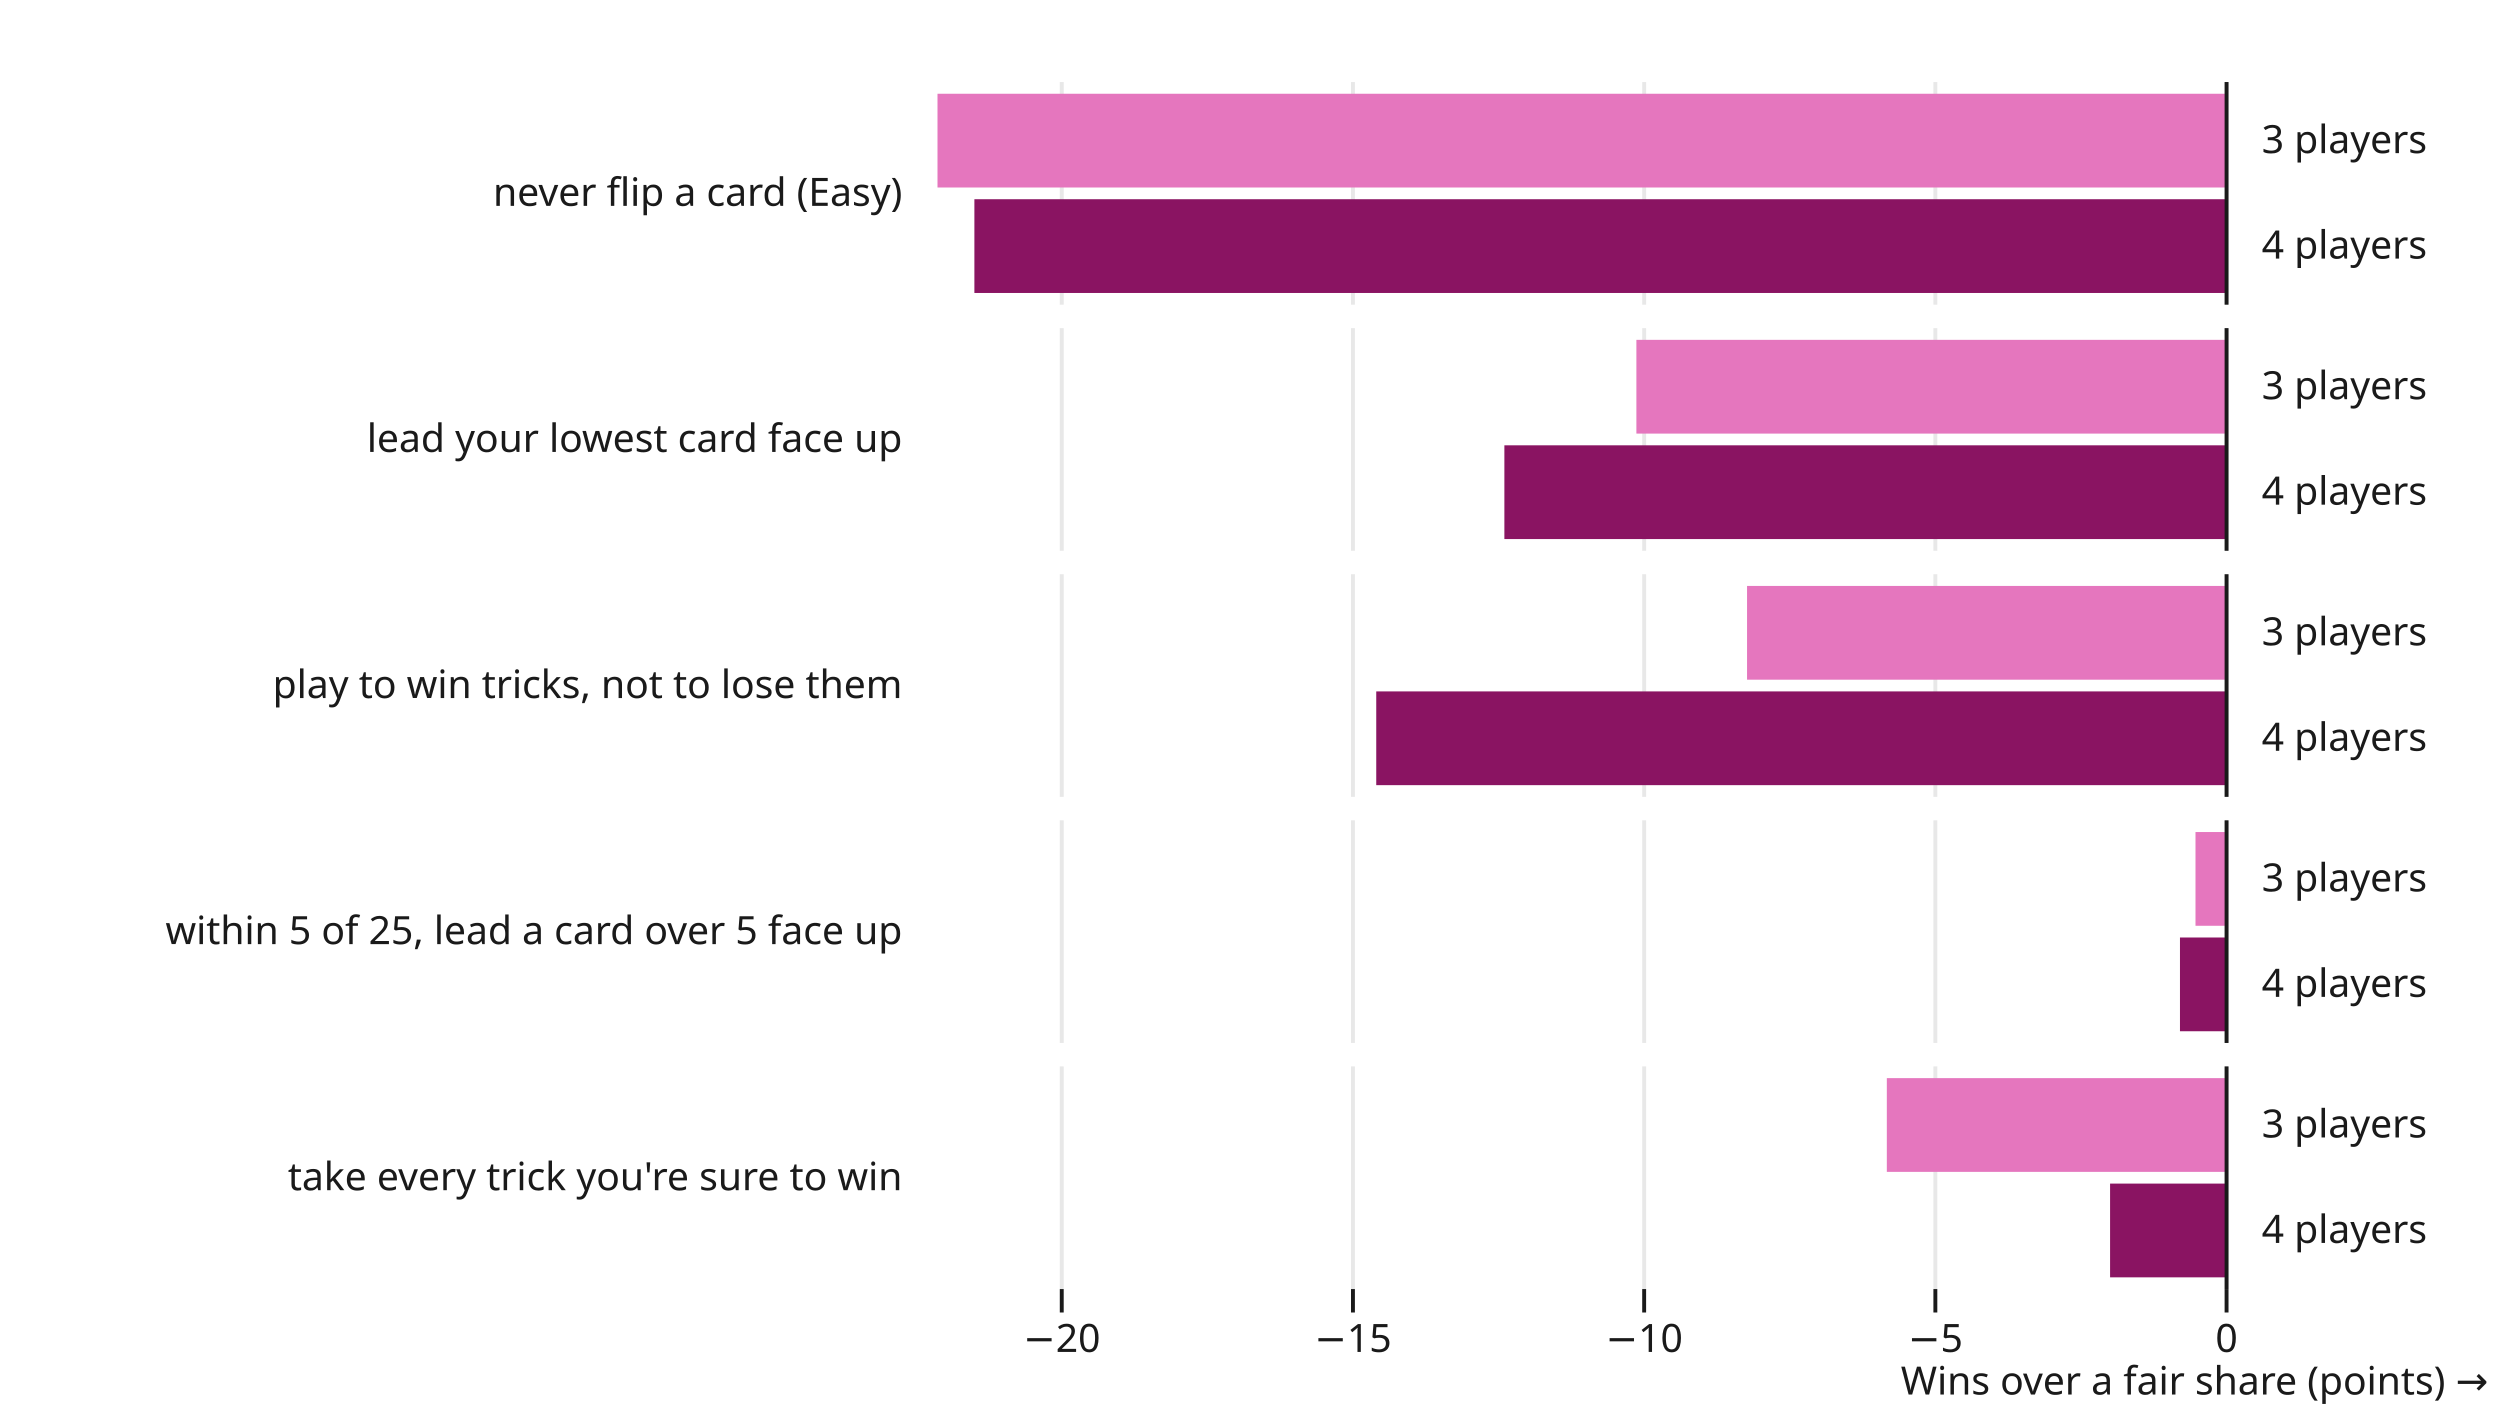
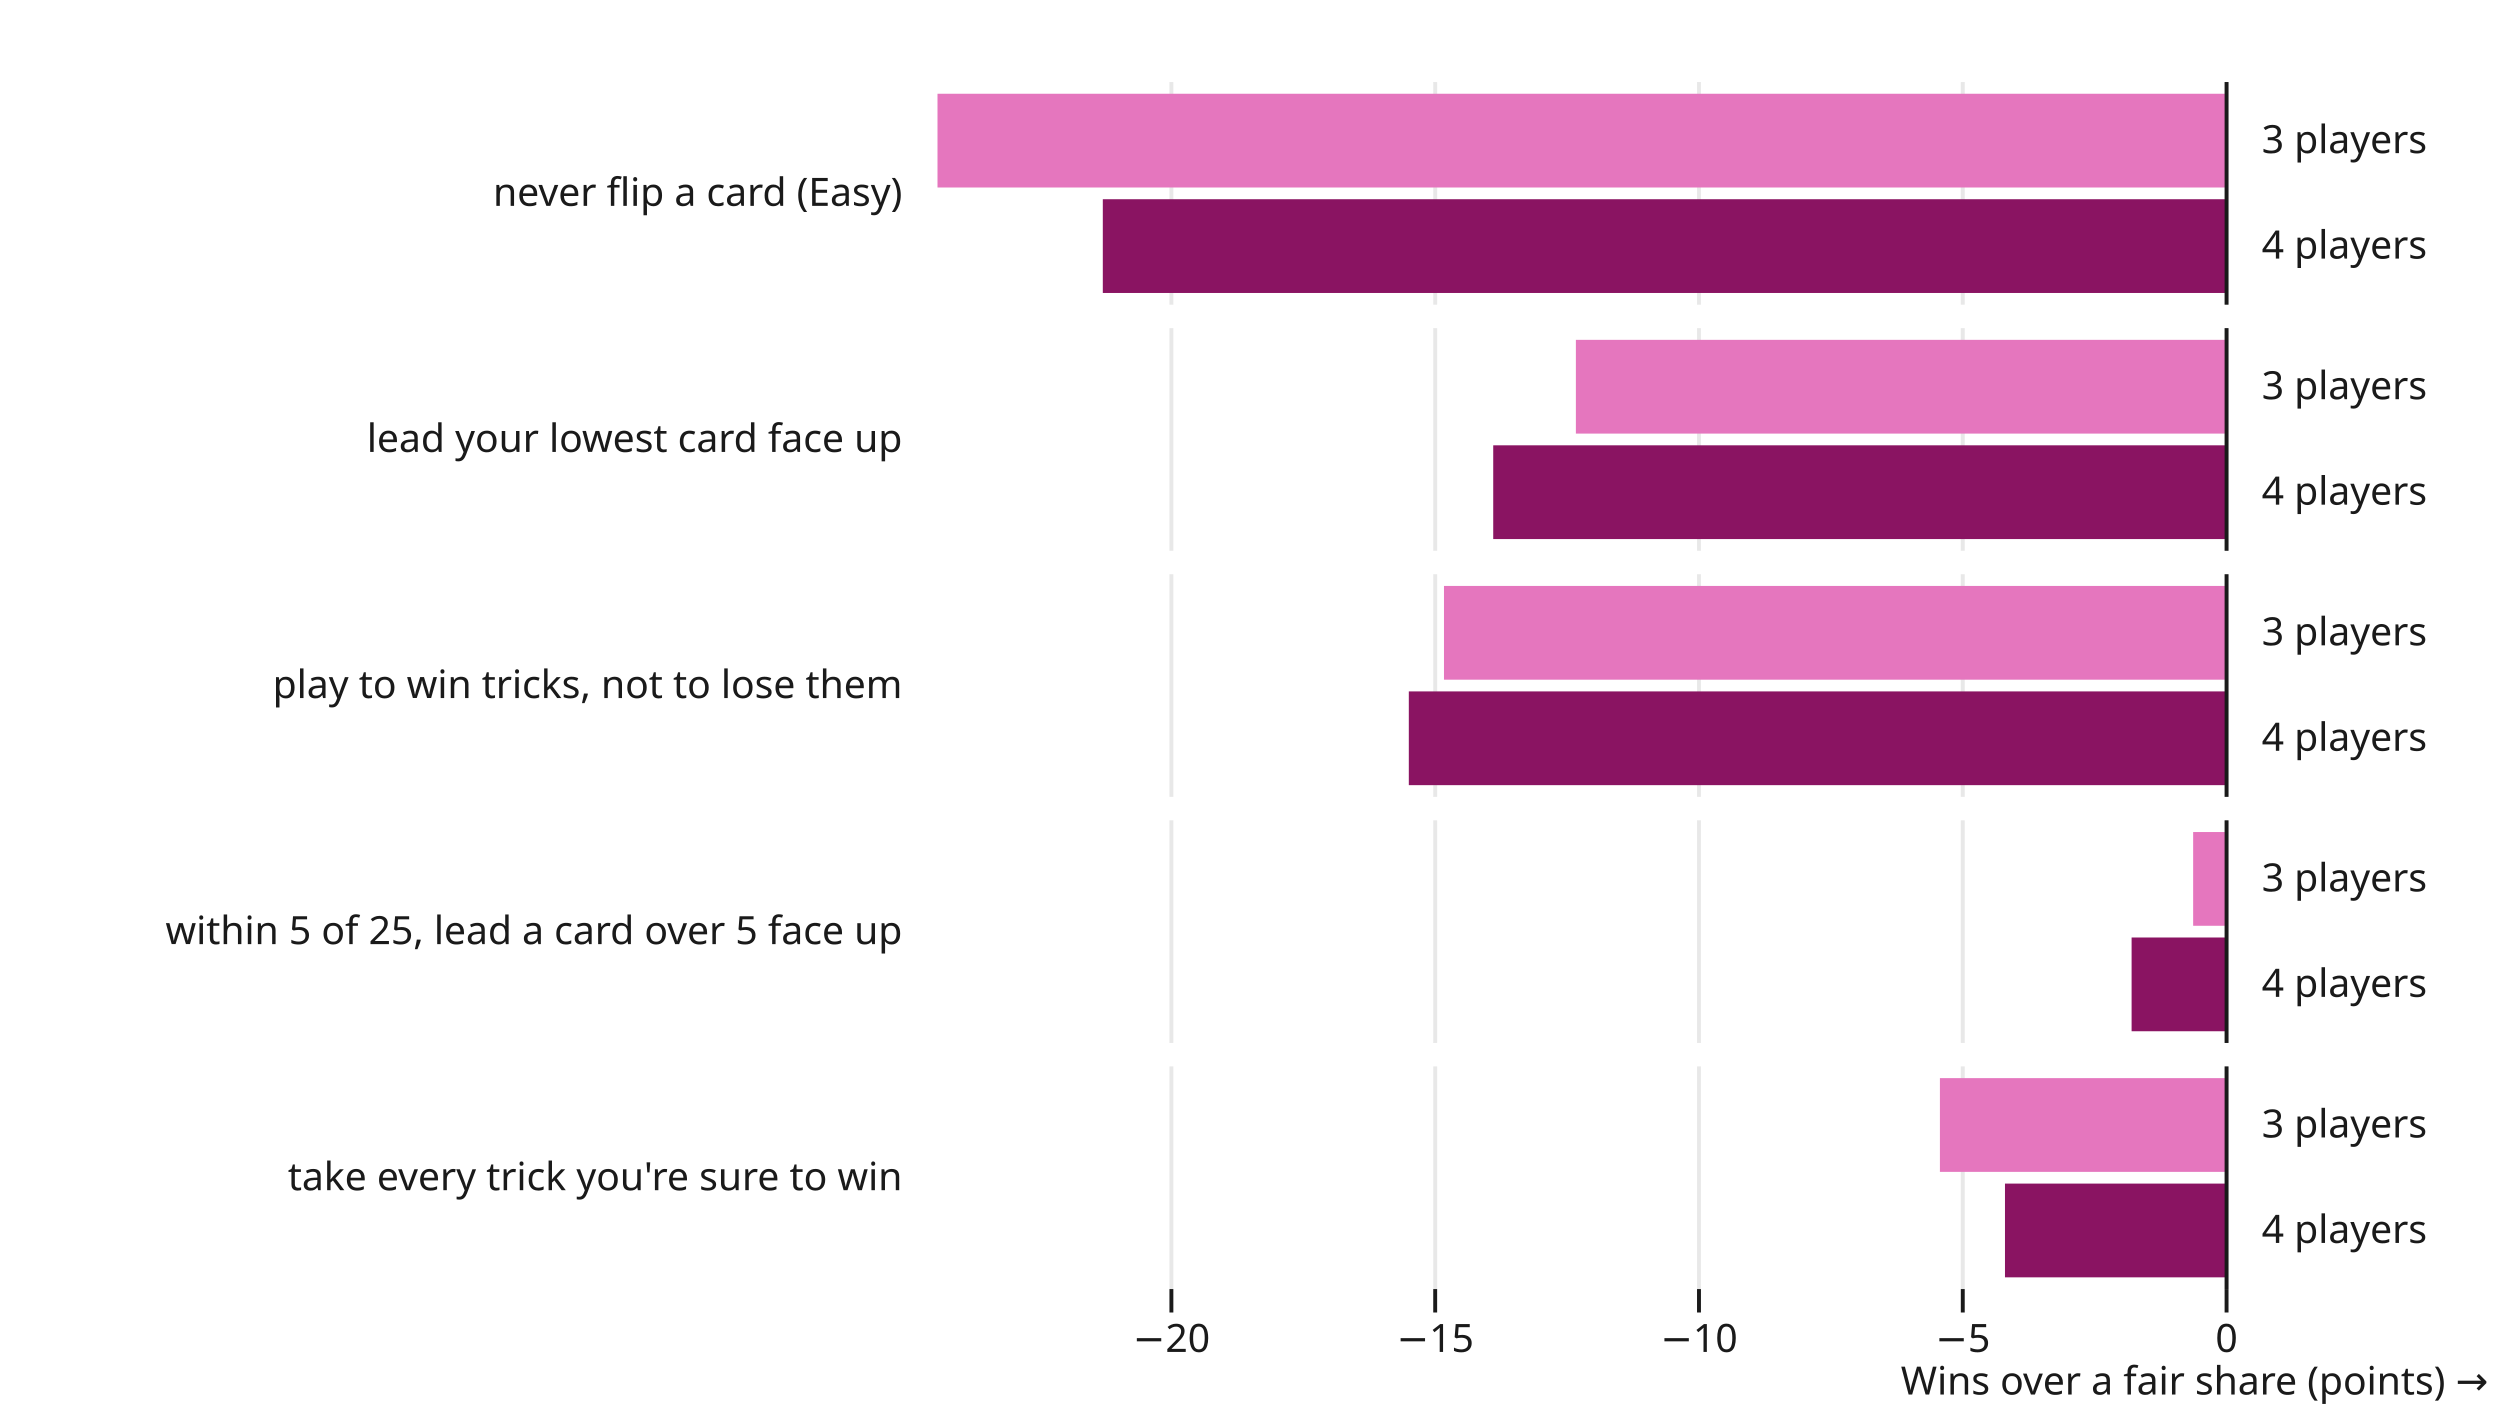
<svg xmlns="http://www.w3.org/2000/svg" class="plot-d6a7b5" fill="currentColor" font-family="system-ui, sans-serif" font-size="10" text-anchor="middle" width="640" height="360" viewBox="0 0 640 360" style="background: rgb(255, 255, 255); color: rgb(26, 26, 26);">
  <style>@media (prefers-color-scheme: dark) { :root { filter: invert(1) hue-rotate(180deg); background: none !important } }</style>
  <style>:where(.plot-d6a7b5) {
  --plot-background: white;
  display: block;
  height: auto;
  height: intrinsic;
  max-width: 100%;
}
:where(.plot-d6a7b5 text),
:where(.plot-d6a7b5 tspan) {
  white-space: pre;
}</style>
  <g aria-label="fy-axis tick label" transform="translate(-9,0)">
    <g text-anchor="end" transform="translate(0,1)">
      <text y="0.32em" transform="translate(240,48.5)">never flip a card (Easy)</text>
    </g>
    <g text-anchor="end" transform="translate(0,64)">
      <text y="0.32em" transform="translate(240,48.5)">lead your lowest card face up</text>
    </g>
    <g text-anchor="end" transform="translate(0,127)">
      <text y="0.32em" transform="translate(240,48.5)">play to win tricks, not to lose them</text>
    </g>
    <g text-anchor="end" transform="translate(0,190)">
      <text y="0.32em" transform="translate(240,48.5)">within 5 of 25, lead a card over 5 face up</text>
    </g>
    <g text-anchor="end" transform="translate(0,253)">
      <text y="0.32em" transform="translate(240,48.5)">take every trick you're sure to win</text>
    </g>
  </g>
  <g aria-label="y-axis tick label" transform="translate(9,12)">
    <g text-anchor="start" transform="translate(0,1)">
      <text y="0.32em" transform="translate(570,23)">3 players</text>
      <text y="0.32em" transform="translate(570,50)">4 players</text>
    </g>
    <g text-anchor="start" transform="translate(0,64)">
      <text y="0.32em" transform="translate(570,23)">3 players</text>
      <text y="0.32em" transform="translate(570,50)">4 players</text>
    </g>
    <g text-anchor="start" transform="translate(0,127)">
      <text y="0.32em" transform="translate(570,23)">3 players</text>
      <text y="0.32em" transform="translate(570,50)">4 players</text>
    </g>
    <g text-anchor="start" transform="translate(0,190)">
      <text y="0.32em" transform="translate(570,23)">3 players</text>
      <text y="0.32em" transform="translate(570,50)">4 players</text>
    </g>
    <g text-anchor="start" transform="translate(0,253)">
      <text y="0.32em" transform="translate(570,23)">3 players</text>
      <text y="0.32em" transform="translate(570,50)">4 players</text>
    </g>
  </g>
  <g aria-label="x-grid" aria-hidden="true">
    <g stroke="currentColor" stroke-opacity="0.1" transform="translate(0,1)">
-       <line x1="271.807" x2="271.807" y1="20" y2="77" />
-       <line x1="346.355" x2="346.355" y1="20" y2="77" />
-       <line x1="420.904" x2="420.904" y1="20" y2="77" />
-       <line x1="495.452" x2="495.452" y1="20" y2="77" />
+       <line x1="299.877" x2="299.877" y1="20" y2="77" />
+       <line x1="367.408" x2="367.408" y1="20" y2="77" />
+       <line x1="434.939" x2="434.939" y1="20" y2="77" />
+       <line x1="502.469" x2="502.469" y1="20" y2="77" />
      <line x1="570" x2="570" y1="20" y2="77" />
    </g>
    <g stroke="currentColor" stroke-opacity="0.1" transform="translate(0,64)">
-       <line x1="271.807" x2="271.807" y1="20" y2="77" />
-       <line x1="346.355" x2="346.355" y1="20" y2="77" />
-       <line x1="420.904" x2="420.904" y1="20" y2="77" />
-       <line x1="495.452" x2="495.452" y1="20" y2="77" />
+       <line x1="299.877" x2="299.877" y1="20" y2="77" />
+       <line x1="367.408" x2="367.408" y1="20" y2="77" />
+       <line x1="434.939" x2="434.939" y1="20" y2="77" />
+       <line x1="502.469" x2="502.469" y1="20" y2="77" />
      <line x1="570" x2="570" y1="20" y2="77" />
    </g>
    <g stroke="currentColor" stroke-opacity="0.1" transform="translate(0,127)">
-       <line x1="271.807" x2="271.807" y1="20" y2="77" />
-       <line x1="346.355" x2="346.355" y1="20" y2="77" />
-       <line x1="420.904" x2="420.904" y1="20" y2="77" />
-       <line x1="495.452" x2="495.452" y1="20" y2="77" />
+       <line x1="299.877" x2="299.877" y1="20" y2="77" />
+       <line x1="367.408" x2="367.408" y1="20" y2="77" />
+       <line x1="434.939" x2="434.939" y1="20" y2="77" />
+       <line x1="502.469" x2="502.469" y1="20" y2="77" />
      <line x1="570" x2="570" y1="20" y2="77" />
    </g>
    <g stroke="currentColor" stroke-opacity="0.1" transform="translate(0,190)">
-       <line x1="271.807" x2="271.807" y1="20" y2="77" />
-       <line x1="346.355" x2="346.355" y1="20" y2="77" />
-       <line x1="420.904" x2="420.904" y1="20" y2="77" />
-       <line x1="495.452" x2="495.452" y1="20" y2="77" />
+       <line x1="299.877" x2="299.877" y1="20" y2="77" />
+       <line x1="367.408" x2="367.408" y1="20" y2="77" />
+       <line x1="434.939" x2="434.939" y1="20" y2="77" />
+       <line x1="502.469" x2="502.469" y1="20" y2="77" />
      <line x1="570" x2="570" y1="20" y2="77" />
    </g>
    <g stroke="currentColor" stroke-opacity="0.1" transform="translate(0,253)">
-       <line x1="271.807" x2="271.807" y1="20" y2="77" />
-       <line x1="346.355" x2="346.355" y1="20" y2="77" />
-       <line x1="420.904" x2="420.904" y1="20" y2="77" />
-       <line x1="495.452" x2="495.452" y1="20" y2="77" />
+       <line x1="299.877" x2="299.877" y1="20" y2="77" />
+       <line x1="367.408" x2="367.408" y1="20" y2="77" />
+       <line x1="434.939" x2="434.939" y1="20" y2="77" />
+       <line x1="502.469" x2="502.469" y1="20" y2="77" />
      <line x1="570" x2="570" y1="20" y2="77" />
    </g>
  </g>
  <g aria-label="x-axis tick" aria-hidden="true">
    <g fill="none" stroke="currentColor" transform="translate(0,253)">
-       <path transform="translate(271.8072,77)" d="M0,0L0,6" />
-       <path transform="translate(346.3554,77)" d="M0,0L0,6" />
-       <path transform="translate(420.9036,77)" d="M0,0L0,6" />
-       <path transform="translate(495.4518,77)" d="M0,0L0,6" />
+       <path transform="translate(299.8772,77)" d="M0,0L0,6" />
+       <path transform="translate(367.4079,77)" d="M0,0L0,6" />
+       <path transform="translate(434.9386,77)" d="M0,0L0,6" />
+       <path transform="translate(502.4693,77)" d="M0,0L0,6" />
      <path transform="translate(570,77)" d="M0,0L0,6" />
    </g>
  </g>
  <g aria-label="x-axis tick label" transform="translate(0,9)">
    <g font-variant="tabular-nums" transform="translate(0,253)">
-       <text y="0.71em" transform="translate(271.8072,77)">−20</text>
-       <text y="0.71em" transform="translate(346.3554,77)">−15</text>
-       <text y="0.71em" transform="translate(420.9036,77)">−10</text>
-       <text y="0.71em" transform="translate(495.4518,77)">−5</text>
+       <text y="0.71em" transform="translate(299.8772,77)">−20</text>
+       <text y="0.71em" transform="translate(367.4079,77)">−15</text>
+       <text y="0.71em" transform="translate(434.9386,77)">−10</text>
+       <text y="0.71em" transform="translate(502.4693,77)">−5</text>
      <text y="0.71em" transform="translate(570,77)">0</text>
    </g>
  </g>
  <g aria-label="x-axis label" text-anchor="end" transform="translate(67,27)">
    <text transform="translate(570,330)">Wins over a fair share (points) →</text>
  </g>
  <g aria-label="bar">
    <g transform="translate(0,1)">
      <rect x="240" width="330" y="23" height="24" fill="#e576be" />
-       <rect x="249.443" width="320.557" y="50" height="24" fill="#8a1462" />
+       <rect x="282.319" width="287.681" y="50" height="24" fill="#8a1462" />
    </g>
    <g transform="translate(0,64)">
-       <rect x="418.916" width="151.084" y="23" height="24" fill="#e576be" />
-       <rect x="385.12" width="184.88" y="50" height="24" fill="#8a1462" />
+       <rect x="403.424" width="166.576" y="23" height="24" fill="#e576be" />
+       <rect x="382.265" width="187.735" y="50" height="24" fill="#8a1462" />
    </g>
    <g transform="translate(0,127)">
-       <rect x="447.244" width="122.756" y="23" height="24" fill="#e576be" />
-       <rect x="352.319" width="217.681" y="50" height="24" fill="#8a1462" />
+       <rect x="369.659" width="200.341" y="23" height="24" fill="#e576be" />
+       <rect x="360.655" width="209.345" y="50" height="24" fill="#8a1462" />
    </g>
    <g transform="translate(0,190)">
-       <rect x="562.048" width="7.952" y="23" height="24" fill="#e576be" />
-       <rect x="558.072" width="11.928" y="50" height="24" fill="#8a1462" />
+       <rect x="561.446" width="8.554" y="23" height="24" fill="#e576be" />
+       <rect x="545.689" width="24.311" y="50" height="24" fill="#8a1462" />
    </g>
    <g transform="translate(0,253)">
-       <rect x="483.027" width="86.973" y="23" height="24" fill="#e576be" />
-       <rect x="540.181" width="29.819" y="50" height="24" fill="#8a1462" />
+       <rect x="496.617" width="73.383" y="23" height="24" fill="#e576be" />
+       <rect x="513.274" width="56.726" y="50" height="24" fill="#8a1462" />
    </g>
  </g>
  <g aria-label="rule">
    <g stroke="#1a1a1a" transform="translate(0,1)">
      <line x1="570" x2="570" y1="20" y2="77" />
    </g>
    <g stroke="#1a1a1a" transform="translate(0,64)">
      <line x1="570" x2="570" y1="20" y2="77" />
    </g>
    <g stroke="#1a1a1a" transform="translate(0,127)">
      <line x1="570" x2="570" y1="20" y2="77" />
    </g>
    <g stroke="#1a1a1a" transform="translate(0,190)">
      <line x1="570" x2="570" y1="20" y2="77" />
    </g>
    <g stroke="#1a1a1a" transform="translate(0,253)">
      <line x1="570" x2="570" y1="20" y2="77" />
    </g>
  </g>
</svg>
